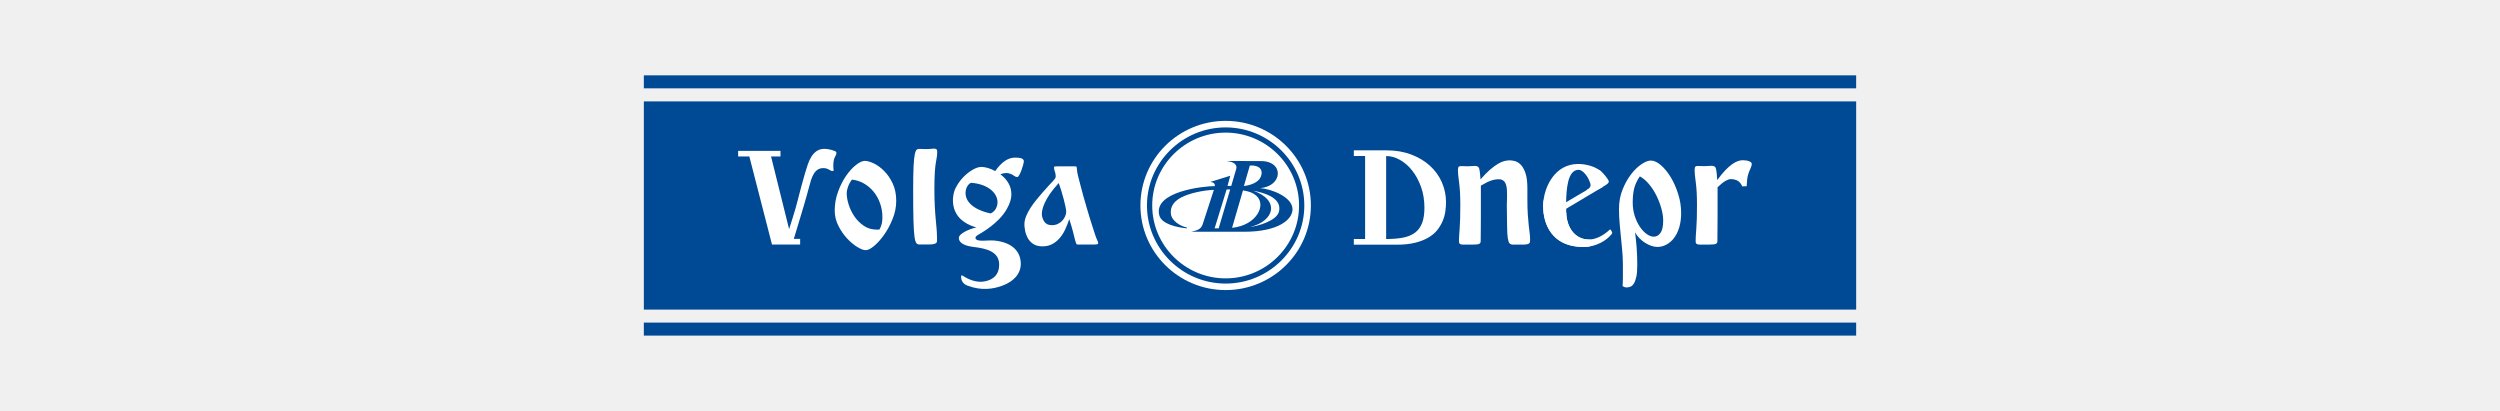
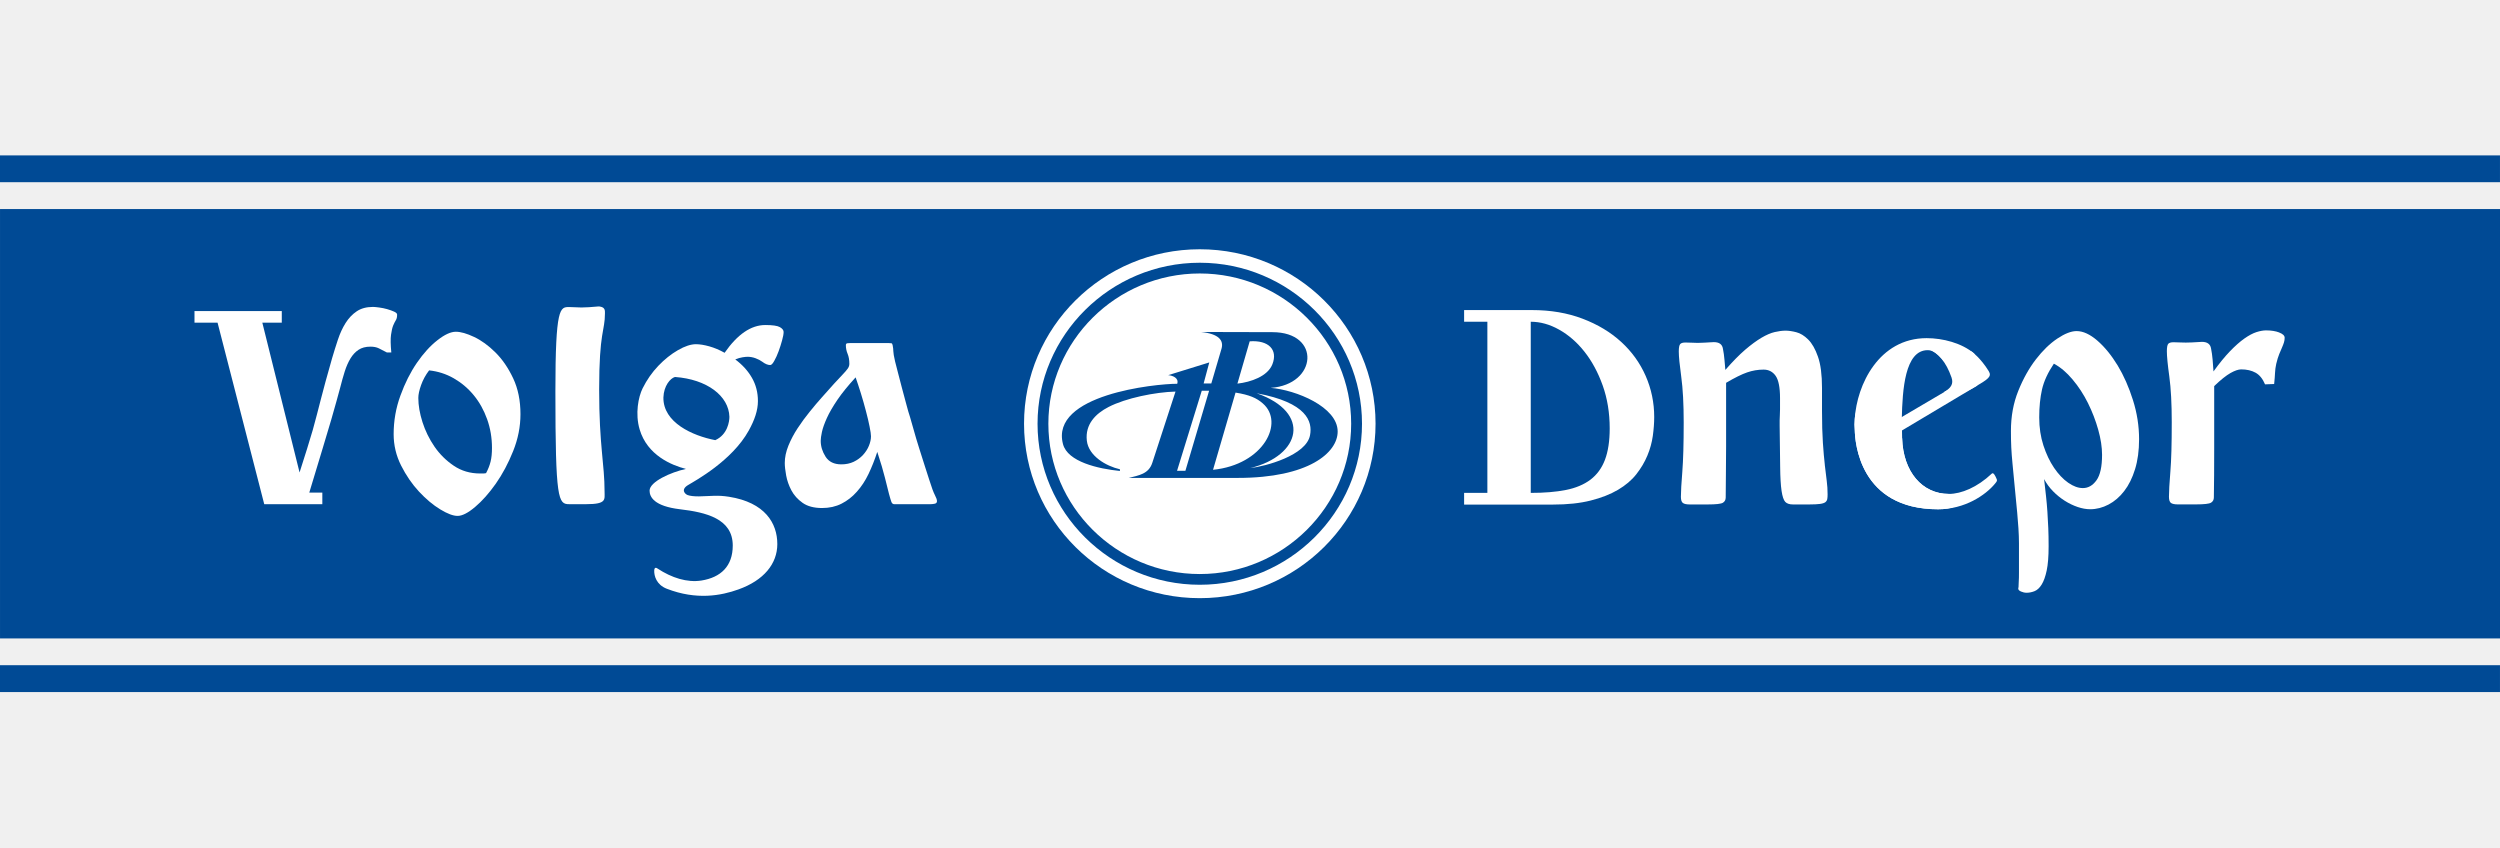
- <svg xmlns="http://www.w3.org/2000/svg" width="365" height="60" viewBox="0 0 365 60" fill="none">
+ <svg xmlns="http://www.w3.org/2000/svg" width="177" height="60" viewBox="0 0 177 60" fill="none">
  <g clip-path="url(#clip0_4088_3104)">
-     <path d="M94.001 45.201H271V14.801H94.001V45.201Z" fill="#004A95" />
-     <path d="M255.369 23.539C255.112 23.441 254.803 23.391 254.438 23.391C254.239 23.391 254.012 23.432 253.755 23.514C253.499 23.596 253.215 23.749 252.899 23.97C252.585 24.192 252.246 24.492 251.882 24.869C251.518 25.247 251.129 25.723 250.715 26.298C250.698 26.02 250.678 25.74 250.653 25.462C250.63 25.182 250.591 24.919 250.542 24.672C250.49 24.36 250.277 24.204 249.896 24.204C249.796 24.204 249.709 24.208 249.636 24.218C249.561 24.224 249.486 24.231 249.412 24.231C249.337 24.231 249.25 24.235 249.152 24.245C249.052 24.252 248.918 24.255 248.754 24.255C248.622 24.255 248.485 24.252 248.345 24.245C248.204 24.235 248.05 24.231 247.885 24.231C247.703 24.231 247.579 24.268 247.512 24.342C247.447 24.416 247.414 24.593 247.414 24.871C247.414 25.216 247.471 25.812 247.588 26.658C247.703 27.504 247.76 28.584 247.76 29.898C247.76 31.409 247.73 32.576 247.662 33.396C247.595 34.217 247.562 34.808 247.562 35.17C247.562 35.4 247.613 35.547 247.711 35.614C247.811 35.679 247.969 35.711 248.182 35.711H249.474C250.053 35.711 250.409 35.671 250.542 35.589C250.674 35.507 250.741 35.383 250.741 35.22C250.758 34.283 250.765 33.117 250.765 31.72V27.335C251.227 26.891 251.613 26.584 251.92 26.41C252.226 26.239 252.479 26.152 252.676 26.152C253.074 26.152 253.413 26.231 253.694 26.387C253.976 26.542 254.198 26.818 254.365 27.212L255.01 27.188C255.044 26.86 255.064 26.597 255.072 26.401C255.079 26.203 255.108 25.989 255.158 25.76C255.224 25.481 255.295 25.251 255.369 25.07C255.442 24.889 255.51 24.733 255.568 24.601C255.626 24.47 255.67 24.351 255.704 24.246C255.738 24.139 255.754 24.027 255.754 23.912C255.754 23.765 255.626 23.64 255.369 23.543" fill="white" />
-     <path d="M228.671 31.026C228.742 33.411 230.097 34.969 231.978 34.969C232.857 34.969 233.988 34.505 235.015 33.535C235.137 33.413 235.27 33.69 235.372 33.935C235.417 34.044 235.355 34.111 235.246 34.245C234.577 35.057 233.106 36.056 231.217 36.056C225.625 36.056 225.34 31.261 225.316 30.458C225.292 30.199 225.292 29.916 225.316 29.655C225.458 27.247 228.671 30.931 228.671 31.026Z" fill="white" />
-     <path d="M233.786 26.894C233.311 26.894 232.811 26.729 232.098 26.067C231.525 25.525 231.146 24.792 230.48 24.792C228.861 24.792 228.695 27.603 228.647 29.633C228.647 29.922 228.671 30.932 228.671 31.026C228.742 33.411 230.097 34.971 231.976 34.971C232.859 34.971 233.288 36.056 231.215 36.056C225.626 36.056 225.339 31.263 225.317 30.46C225.293 30.201 225.293 29.916 225.317 29.657C225.459 27.248 227.028 23.941 230.406 23.941C231.549 23.941 232.897 24.285 233.765 25.029C233.821 25.064 234.477 26.894 233.786 26.894Z" fill="white" />
-     <path d="M233.993 27.296L227.833 30.97L227.4 30.257L233.581 26.621L233.993 27.296Z" fill="white" />
-     <path d="M230.495 24.694C231.229 24.988 231.777 25.61 232.168 26.728C232.328 27.188 232.119 27.491 231.608 27.773C231.554 27.803 232.421 27.629 232.433 27.689C232.504 28.011 233.223 27.754 233.876 27.365C234.762 26.837 235.036 26.663 234.804 26.28C234.228 25.341 233.605 24.897 233.605 24.897C233.605 24.897 231.898 24.188 230.495 24.694Z" fill="white" />
-     <path d="M242.431 34.004C242.166 34.373 241.846 34.556 241.466 34.556C241.137 34.556 240.79 34.43 240.428 34.177C240.065 33.923 239.732 33.571 239.428 33.122C239.122 32.672 238.872 32.144 238.674 31.538C238.476 30.934 238.377 30.272 238.377 29.551C238.377 28.814 238.443 28.157 238.574 27.576C238.706 26.994 238.985 26.387 239.414 25.748C239.877 25.994 240.317 26.365 240.736 26.865C241.157 27.363 241.52 27.92 241.826 28.534C242.13 29.146 242.373 29.776 242.554 30.423C242.735 31.069 242.826 31.662 242.826 32.201C242.826 33.036 242.695 33.637 242.431 34.004ZM243.927 25.87C243.489 25.151 243.011 24.567 242.493 24.116C241.973 23.666 241.483 23.441 241.022 23.441C240.643 23.441 240.19 23.617 239.661 23.97C239.134 24.322 238.627 24.812 238.141 25.442C237.656 26.071 237.239 26.815 236.894 27.674C236.547 28.534 236.374 29.478 236.374 30.508C236.374 30.934 236.381 31.322 236.398 31.674C236.415 32.026 236.445 32.406 236.484 32.815C236.527 33.224 236.572 33.702 236.621 34.249C236.671 34.799 236.736 35.48 236.818 36.299C236.852 36.658 236.881 37.027 236.905 37.403C236.928 37.78 236.943 38.131 236.943 38.458V40.544C236.943 40.805 236.94 41.006 236.929 41.144C236.923 41.284 236.916 41.39 236.916 41.464C236.916 41.538 236.912 41.586 236.902 41.611C236.895 41.635 236.892 41.655 236.892 41.672C236.892 41.754 236.956 41.824 237.09 41.881C237.22 41.938 237.352 41.967 237.485 41.967C237.665 41.967 237.852 41.93 238.041 41.856C238.23 41.782 238.399 41.628 238.548 41.39C238.697 41.153 238.814 40.821 238.905 40.397C238.996 39.971 239.042 39.399 239.042 38.679C239.042 38.204 239.035 37.771 239.018 37.379C239.001 36.985 238.982 36.606 238.956 36.238C238.932 35.869 238.899 35.501 238.859 35.134C238.816 34.766 238.77 34.36 238.722 33.919C238.886 34.229 239.096 34.516 239.351 34.777C239.608 35.039 239.884 35.264 240.181 35.452C240.477 35.641 240.782 35.787 241.094 35.894C241.408 36 241.705 36.054 241.986 36.054C242.43 36.054 242.863 35.943 243.284 35.722C243.704 35.501 244.075 35.183 244.395 34.766C244.718 34.348 244.973 33.833 245.162 33.219C245.351 32.607 245.447 31.898 245.447 31.097C245.447 30.165 245.303 29.24 245.013 28.325C244.724 27.409 244.363 26.59 243.927 25.87Z" fill="white" />
-     <path d="M207.63 32.556C207.405 33.147 207.061 33.615 206.6 33.964C206.136 34.311 205.556 34.554 204.856 34.692C204.155 34.83 203.329 34.897 202.377 34.897V22.779C203.051 22.779 203.722 22.965 204.388 23.34C205.056 23.714 205.654 24.235 206.183 24.904C206.712 25.573 207.14 26.37 207.472 27.294C207.802 28.218 207.967 29.232 207.967 30.333C207.967 31.225 207.854 31.966 207.63 32.556ZM208.778 24.205C208.027 23.517 207.114 22.969 206.044 22.563C204.973 22.155 203.778 21.953 202.457 21.953H197.659V22.779H199.306V34.897H197.659V35.724H203.943C204.973 35.724 205.866 35.629 206.619 35.438C207.371 35.249 208.016 34.996 208.551 34.681C209.085 34.365 209.52 33.999 209.85 33.579C210.179 33.159 210.441 32.72 210.632 32.261C210.824 31.802 210.953 31.337 211.019 30.865C211.084 30.391 211.118 29.947 211.118 29.527C211.118 28.504 210.915 27.533 210.514 26.616C210.111 25.698 209.532 24.894 208.778 24.205Z" fill="white" />
-     <path d="M223.197 32.907C223.147 32.48 223.102 31.964 223.061 31.357C223.019 30.749 222.998 29.987 222.998 29.069V27.47C222.998 26.535 222.903 25.796 222.712 25.255C222.524 24.714 222.292 24.308 222.019 24.038C221.747 23.767 221.466 23.595 221.177 23.521C220.887 23.447 220.635 23.41 220.421 23.41C220.189 23.41 219.933 23.444 219.653 23.509C219.371 23.574 219.057 23.71 218.709 23.915C218.364 24.12 217.978 24.402 217.556 24.763C217.136 25.124 216.67 25.6 216.155 26.19C216.142 26.01 216.119 25.776 216.094 25.489C216.071 25.203 216.033 24.935 215.983 24.689C215.934 24.377 215.719 24.223 215.338 24.223C215.24 24.223 215.154 24.226 215.078 24.236C215.003 24.243 214.929 24.25 214.855 24.25C214.781 24.25 214.694 24.253 214.595 24.263C214.495 24.27 214.363 24.277 214.198 24.277C214.065 24.277 213.928 24.273 213.788 24.263C213.648 24.253 213.496 24.25 213.33 24.25C213.148 24.25 213.025 24.286 212.959 24.36C212.892 24.434 212.858 24.61 212.858 24.89C212.858 25.235 212.917 25.829 213.032 26.673C213.148 27.518 213.206 28.596 213.206 29.908C213.206 31.418 213.172 32.582 213.108 33.402C213.042 34.222 213.008 34.814 213.008 35.174C213.008 35.404 213.057 35.551 213.158 35.617C213.255 35.683 213.415 35.715 213.628 35.715H214.916C215.496 35.715 215.851 35.674 215.983 35.593C216.116 35.51 216.18 35.387 216.18 35.223C216.18 34.764 216.184 34.223 216.194 33.599C216.201 32.976 216.208 32.311 216.208 31.607V29.405V27.103C216.82 26.743 217.315 26.497 217.696 26.366C218.075 26.235 218.463 26.168 218.86 26.168C219.223 26.168 219.509 26.316 219.717 26.612C219.922 26.907 220.026 27.432 220.026 28.186V28.974C220.026 29.154 220.022 29.305 220.012 29.429C220.005 29.551 219.999 29.662 219.999 29.762V30.154C220.016 31.368 220.029 32.34 220.036 33.07C220.043 33.8 220.077 34.362 220.135 34.755C220.194 35.149 220.28 35.408 220.395 35.531C220.51 35.654 220.692 35.715 220.94 35.715H222.107C222.42 35.715 222.667 35.702 222.848 35.679C223.03 35.655 223.159 35.612 223.234 35.556C223.307 35.498 223.353 35.424 223.37 35.334C223.387 35.243 223.394 35.133 223.394 35.002C223.394 34.675 223.373 34.35 223.331 34.03C223.291 33.71 223.244 33.337 223.195 32.911" fill="white" />
-     <path d="M128.734 32.681C128.668 32.949 128.561 33.222 128.412 33.499C128.331 33.516 128.263 33.523 128.205 33.523H127.995C127.29 33.523 126.666 33.34 126.126 32.973C125.585 32.608 125.13 32.156 124.76 31.619C124.392 31.081 124.109 30.504 123.911 29.886C123.715 29.267 123.617 28.697 123.617 28.176C123.617 27.932 123.683 27.627 123.814 27.261C123.945 26.894 124.133 26.549 124.38 26.223C125.003 26.288 125.585 26.475 126.126 26.784C126.666 27.094 127.14 27.493 127.54 27.981C127.943 28.47 128.258 29.035 128.488 29.678C128.718 30.321 128.832 31 128.832 31.717C128.832 32.091 128.8 32.413 128.734 32.681ZM129.078 24.954C128.586 24.465 128.082 24.099 127.565 23.855C127.049 23.611 126.617 23.488 126.273 23.488C125.912 23.488 125.479 23.688 124.971 24.087C124.461 24.485 123.978 25.018 123.518 25.685C123.059 26.354 122.669 27.126 122.351 28.005C122.03 28.884 121.87 29.795 121.87 30.74C121.87 31.521 122.047 32.262 122.399 32.962C122.752 33.661 123.174 34.276 123.665 34.805C124.158 35.335 124.659 35.753 125.167 36.063C125.675 36.372 126.084 36.526 126.397 36.526C126.724 36.526 127.14 36.315 127.639 35.891C128.139 35.469 128.627 34.919 129.103 34.244C129.579 33.567 129.987 32.799 130.332 31.936C130.678 31.074 130.849 30.203 130.849 29.323C130.849 28.363 130.678 27.517 130.332 26.784C129.987 26.052 129.57 25.442 129.078 24.954Z" fill="white" />
-     <path d="M121.9 22.062C121.755 21.997 121.592 21.939 121.408 21.886C121.225 21.834 121.035 21.796 120.839 21.77C120.642 21.743 120.497 21.73 120.405 21.73C119.945 21.73 119.561 21.834 119.253 22.043C118.945 22.25 118.683 22.527 118.466 22.872C118.25 23.217 118.069 23.609 117.925 24.045C117.78 24.481 117.642 24.921 117.512 25.363C117.328 26.002 117.175 26.552 117.049 27.014C116.926 27.476 116.813 27.897 116.715 28.274C116.616 28.651 116.524 29.009 116.438 29.348C116.353 29.687 116.256 30.051 116.144 30.442C116.033 30.833 115.901 31.266 115.751 31.741C115.6 32.216 115.418 32.786 115.209 33.451L112.572 22.843H113.95V22.023H107.77V22.843H109.403L112.71 35.698H116.821V34.876H115.897C116.279 33.614 116.594 32.572 116.843 31.751C117.092 30.93 117.296 30.251 117.453 29.71C117.61 29.17 117.735 28.73 117.827 28.391C117.919 28.053 118.003 27.74 118.083 27.453C118.188 27.037 118.295 26.653 118.407 26.301C118.518 25.95 118.653 25.644 118.811 25.382C118.968 25.122 119.158 24.917 119.382 24.767C119.605 24.619 119.887 24.543 120.227 24.543C120.463 24.543 120.66 24.582 120.818 24.66C120.976 24.737 121.166 24.836 121.389 24.953H121.705C121.652 24.407 121.644 23.989 121.685 23.703C121.723 23.417 121.776 23.195 121.84 23.038C121.908 22.882 121.97 22.758 122.027 22.667C122.087 22.576 122.116 22.445 122.116 22.276C122.116 22.198 122.045 22.128 121.9 22.062Z" fill="white" />
-     <path d="M155.518 31.565C155.42 31.801 155.279 32.018 155.098 32.215C154.916 32.411 154.698 32.57 154.442 32.694C154.186 32.815 153.895 32.877 153.564 32.877C153.055 32.877 152.685 32.697 152.453 32.338C152.222 31.977 152.107 31.601 152.107 31.209C152.107 31.061 152.135 30.853 152.193 30.583C152.251 30.314 152.366 29.987 152.54 29.602C152.713 29.218 152.964 28.785 153.292 28.302C153.622 27.819 154.051 27.292 154.578 26.718C154.693 27.046 154.818 27.423 154.95 27.847C155.082 28.273 155.2 28.689 155.307 29.099C155.416 29.508 155.502 29.875 155.567 30.204C155.634 30.53 155.666 30.759 155.666 30.89C155.666 31.103 155.616 31.328 155.518 31.565ZM159.794 33.98C159.728 33.785 159.63 33.477 159.498 33.061C159.365 32.643 159.225 32.202 159.077 31.736C158.93 31.271 158.797 30.828 158.683 30.411C158.567 29.994 158.484 29.704 158.434 29.54C158.351 29.295 158.261 28.985 158.163 28.607C158.065 28.232 157.96 27.847 157.854 27.455C157.747 27.062 157.651 26.698 157.57 26.363C157.487 26.027 157.421 25.77 157.372 25.591C157.289 25.23 157.248 24.989 157.248 24.868C157.248 24.744 157.232 24.601 157.198 24.437C157.182 24.356 157.154 24.311 157.112 24.302C157.072 24.296 157 24.289 156.903 24.289H154.381C154.201 24.289 154.071 24.292 153.998 24.302C153.924 24.309 153.887 24.356 153.887 24.437C153.887 24.651 153.929 24.855 154.011 25.051C154.093 25.247 154.134 25.484 154.134 25.762C154.134 25.878 154.096 25.988 154.022 26.094C153.949 26.2 153.829 26.339 153.665 26.51C153.5 26.682 153.298 26.899 153.057 27.161C152.82 27.423 152.526 27.75 152.181 28.142C151.918 28.436 151.634 28.771 151.329 29.149C151.024 29.524 150.74 29.912 150.475 30.314C150.212 30.713 149.993 31.128 149.82 31.551C149.648 31.977 149.562 32.386 149.562 32.779C149.562 33.007 149.595 33.302 149.66 33.662C149.726 34.022 149.848 34.373 150.03 34.717C150.212 35.06 150.475 35.354 150.822 35.6C151.169 35.846 151.629 35.968 152.206 35.968C152.717 35.968 153.174 35.866 153.578 35.661C153.983 35.456 154.345 35.176 154.665 34.815C154.987 34.455 155.263 34.034 155.494 33.552C155.724 33.069 155.93 32.549 156.111 31.994C156.358 32.746 156.54 33.359 156.656 33.833C156.77 34.307 156.865 34.685 156.939 34.962C157.013 35.24 157.072 35.433 157.112 35.54C157.154 35.646 157.223 35.698 157.323 35.698H159.843C159.976 35.698 160.09 35.684 160.189 35.661C160.288 35.638 160.338 35.576 160.338 35.478C160.338 35.379 160.288 35.237 160.189 35.049C160.09 34.86 159.958 34.505 159.794 33.98Z" fill="white" />
-     <path d="M134.295 35.696C133.526 35.696 133.322 35.396 133.322 27.699C133.322 21.739 133.654 21.739 134.295 21.739C134.602 21.739 134.883 21.77 135.164 21.77C135.497 21.77 135.882 21.739 136.215 21.709C136.317 21.709 136.394 21.678 136.496 21.709C136.855 21.77 136.83 22.009 136.83 22.188C136.83 23.448 136.42 23.448 136.42 27.58C136.42 31.594 136.804 32.82 136.804 34.827C136.804 35.367 136.957 35.696 135.497 35.696L134.295 35.696Z" fill="white" />
-     <path d="M140.969 28.139C140.998 27.313 141.456 26.784 141.787 26.69C144.051 26.852 145.599 28.028 145.642 29.509C145.642 29.837 145.515 30.77 144.641 31.163C143.031 30.852 140.941 29.915 140.969 28.139ZM146.277 41.733C148.08 41.089 149.034 39.915 149.034 38.519C149.034 37.044 148.164 35.575 145.613 35.171C144.791 35.041 144.38 35.126 143.486 35.144C143.122 35.144 142.856 35.114 142.683 35.05C142.5 34.982 142.173 34.666 142.719 34.339C143.206 34.046 145.827 32.628 147.012 30.483C147.425 29.738 147.662 29.053 147.662 28.398C147.662 27.789 147.519 27.238 147.236 26.747C146.953 26.255 146.56 25.822 146.057 25.447C146.245 25.368 146.419 25.319 146.577 25.295C146.733 25.271 146.853 25.26 146.929 25.26C147.119 25.26 147.308 25.295 147.497 25.365C147.684 25.436 147.842 25.517 147.968 25.611C148.173 25.767 148.361 25.845 148.534 25.845C148.613 25.845 148.709 25.748 148.817 25.552C148.927 25.357 149.031 25.131 149.125 24.873C149.22 24.615 149.302 24.357 149.372 24.1C149.444 23.843 149.48 23.643 149.48 23.503C149.48 23.378 149.393 23.264 149.22 23.163C149.046 23.062 148.699 23.012 148.182 23.012C147.174 23.012 146.215 23.667 145.302 24.978C144.94 24.775 144.579 24.623 144.217 24.521C143.854 24.42 143.541 24.37 143.273 24.37C142.911 24.37 142.485 24.51 141.998 24.791C141.511 25.072 141.046 25.443 140.606 25.903C140.166 26.364 139.796 26.894 139.496 27.496C139.198 28.097 138.957 29.289 139.286 30.401C139.827 32.236 141.554 32.941 142.565 33.2C141.515 33.427 139.99 34.104 139.99 34.738C139.99 35.186 140.317 35.838 142.141 36.055C143.965 36.271 145.879 36.712 145.879 38.623C145.879 40.092 145.029 40.882 143.659 41.102C142.653 41.259 141.558 40.914 140.558 40.255C140.513 40.224 140.329 40.094 140.319 40.4C140.308 40.767 140.47 41.397 141.208 41.683C143.318 42.503 145.063 42.169 146.277 41.733Z" fill="white" />
-     <path fill-rule="evenodd" clip-rule="evenodd" d="M94 47.098H270.999V48.998H94V47.098Z" fill="#004A95" />
-     <path fill-rule="evenodd" clip-rule="evenodd" d="M94 11H270.999V12.901H94V11Z" fill="#004A95" />
-     <path fill-rule="evenodd" clip-rule="evenodd" d="M178.944 17.648C185.816 17.648 191.389 23.178 191.389 29.999C191.389 36.819 185.816 42.35 178.944 42.35C172.074 42.35 166.502 36.819 166.502 29.999C166.502 23.178 172.074 17.648 178.944 17.648Z" fill="white" />
-     <path fill-rule="evenodd" clip-rule="evenodd" d="M178.945 41.401C185.269 41.401 190.43 36.28 190.43 30.002C190.43 23.722 185.269 18.602 178.945 18.602C172.619 18.602 167.458 23.722 167.458 30.002C167.458 36.28 172.619 41.401 178.945 41.401ZM178.944 40.642C184.846 40.642 189.663 35.862 189.663 30.002C189.663 24.141 184.846 19.362 178.944 19.362C173.039 19.362 168.224 24.141 168.224 30.002C168.224 35.862 173.039 40.642 178.944 40.642Z" fill="#004A95" />
-     <path fill-rule="evenodd" clip-rule="evenodd" d="M177.347 27.171C177.479 26.763 177.022 26.584 176.708 26.561L179.617 25.66L179.218 27.147H179.761L180.486 24.678C180.643 24.114 180.317 23.636 179.025 23.504L184.083 23.517C187.548 23.517 187.27 27.233 183.964 27.461C185.737 27.605 188.707 28.802 188.707 30.553C188.707 32.051 186.643 33.836 181.645 33.836H173.919C174.619 33.657 175.332 33.561 175.585 32.759L177.226 27.724C175.802 27.76 173.713 28.179 172.482 28.816C171.576 29.282 170.815 30.037 170.948 31.199C171.07 32.278 172.3 32.997 173.291 33.225V33.345C171.745 33.189 169.586 32.698 169.259 31.439C168.342 27.94 175.778 27.171 177.347 27.171ZM184.083 25.794C183.747 26.646 182.563 27.052 181.609 27.161L182.478 24.166C183.817 24.068 184.493 24.764 184.083 25.794ZM186.752 30.804C186.498 32.242 183.587 33.022 182.514 33.141C186.123 32.254 186.872 29.209 182.973 27.844C186.546 28.503 186.932 29.857 186.752 30.804ZM183.408 28.563C184.964 29.905 183.467 32.901 179.883 33.261L181.476 27.796C182.454 27.952 182.973 28.179 183.408 28.563ZM177.335 33.333L179.085 27.664H179.605L177.926 33.333H177.335Z" fill="#004A95" />
+     <path d="M0.001 45.201H177V14.801H0.001V45.201Z" fill="#004A95" />
+     <path d="M161.369 23.539C161.112 23.441 160.803 23.391 160.438 23.391C160.239 23.391 160.012 23.432 159.755 23.514C159.499 23.596 159.215 23.749 158.899 23.97C158.585 24.192 158.246 24.492 157.882 24.869C157.518 25.247 157.129 25.723 156.715 26.298C156.698 26.02 156.678 25.74 156.653 25.462C156.63 25.182 156.591 24.919 156.542 24.672C156.49 24.36 156.277 24.204 155.896 24.204C155.796 24.204 155.709 24.208 155.636 24.218C155.561 24.224 155.486 24.231 155.412 24.231C155.337 24.231 155.25 24.235 155.152 24.245C155.052 24.252 154.918 24.255 154.754 24.255C154.622 24.255 154.485 24.252 154.345 24.245C154.204 24.235 154.05 24.231 153.885 24.231C153.703 24.231 153.579 24.268 153.512 24.342C153.447 24.416 153.414 24.593 153.414 24.871C153.414 25.216 153.471 25.812 153.588 26.658C153.703 27.504 153.76 28.584 153.76 29.898C153.76 31.409 153.73 32.576 153.662 33.396C153.595 34.217 153.562 34.808 153.562 35.17C153.562 35.4 153.613 35.547 153.711 35.614C153.811 35.679 153.969 35.711 154.182 35.711H155.474C156.053 35.711 156.409 35.671 156.542 35.589C156.674 35.507 156.741 35.383 156.741 35.22C156.758 34.283 156.765 33.117 156.765 31.72V27.335C157.227 26.891 157.613 26.584 157.92 26.41C158.226 26.239 158.479 26.152 158.676 26.152C159.074 26.152 159.413 26.231 159.694 26.387C159.976 26.542 160.198 26.818 160.365 27.212L161.01 27.188C161.044 26.86 161.064 26.597 161.072 26.401C161.079 26.203 161.108 25.989 161.158 25.76C161.224 25.481 161.295 25.251 161.369 25.07C161.442 24.889 161.51 24.733 161.568 24.601C161.626 24.47 161.67 24.351 161.704 24.246C161.738 24.139 161.754 24.027 161.754 23.912C161.754 23.765 161.626 23.64 161.369 23.543" fill="white" />
+     <path d="M134.671 31.026C134.742 33.411 136.097 34.969 137.978 34.969C138.857 34.969 139.988 34.505 141.015 33.535C141.137 33.413 141.27 33.69 141.372 33.935C141.417 34.044 141.355 34.111 141.246 34.245C140.577 35.057 139.106 36.056 137.217 36.056C131.625 36.056 131.34 31.261 131.316 30.458C131.292 30.199 131.292 29.916 131.316 29.655C131.458 27.247 134.671 30.931 134.671 31.026Z" fill="white" />
+     <path d="M139.786 26.894C139.311 26.894 138.811 26.729 138.098 26.067C137.525 25.525 137.146 24.792 136.48 24.792C134.861 24.792 134.695 27.603 134.647 29.633C134.647 29.922 134.671 30.932 134.671 31.026C134.742 33.411 136.097 34.971 137.976 34.971C138.859 34.971 139.288 36.056 137.215 36.056C131.626 36.056 131.339 31.263 131.317 30.46C131.293 30.201 131.293 29.916 131.317 29.657C131.459 27.248 133.028 23.941 136.406 23.941C137.549 23.941 138.897 24.285 139.765 25.029C139.821 25.064 140.477 26.894 139.786 26.894Z" fill="white" />
+     <path d="M139.993 27.296L133.833 30.97L133.4 30.257L139.581 26.621L139.993 27.296Z" fill="white" />
+     <path d="M136.495 24.694C137.229 24.988 137.777 25.61 138.168 26.728C138.328 27.188 138.119 27.491 137.608 27.773C137.554 27.803 138.421 27.629 138.433 27.689C138.504 28.011 139.223 27.754 139.876 27.365C140.762 26.837 141.036 26.663 140.804 26.28C140.228 25.341 139.605 24.897 139.605 24.897C139.605 24.897 137.898 24.188 136.495 24.694Z" fill="white" />
+     <path d="M148.431 34.004C148.166 34.373 147.846 34.556 147.466 34.556C147.137 34.556 146.79 34.43 146.428 34.177C146.065 33.923 145.732 33.571 145.428 33.122C145.122 32.672 144.872 32.144 144.674 31.538C144.476 30.934 144.377 30.272 144.377 29.551C144.377 28.814 144.443 28.157 144.574 27.576C144.706 26.994 144.985 26.387 145.414 25.748C145.877 25.994 146.317 26.365 146.736 26.865C147.157 27.363 147.52 27.92 147.826 28.534C148.13 29.146 148.373 29.776 148.554 30.423C148.735 31.069 148.826 31.662 148.826 32.201C148.826 33.036 148.695 33.637 148.431 34.004ZM149.927 25.87C149.489 25.151 149.011 24.567 148.493 24.116C147.973 23.666 147.483 23.441 147.022 23.441C146.643 23.441 146.19 23.617 145.661 23.97C145.134 24.322 144.627 24.812 144.141 25.442C143.656 26.071 143.239 26.815 142.894 27.674C142.547 28.534 142.374 29.478 142.374 30.508C142.374 30.934 142.381 31.322 142.398 31.674C142.415 32.026 142.445 32.406 142.484 32.815C142.527 33.224 142.572 33.702 142.621 34.249C142.671 34.799 142.736 35.48 142.818 36.299C142.852 36.658 142.881 37.027 142.905 37.403C142.928 37.78 142.943 38.131 142.943 38.458V40.544C142.943 40.805 142.94 41.006 142.929 41.144C142.923 41.284 142.916 41.39 142.916 41.464C142.916 41.538 142.912 41.586 142.902 41.611C142.895 41.635 142.892 41.655 142.892 41.672C142.892 41.754 142.956 41.824 143.09 41.881C143.22 41.938 143.352 41.967 143.485 41.967C143.665 41.967 143.852 41.93 144.041 41.856C144.23 41.782 144.399 41.628 144.548 41.39C144.697 41.153 144.814 40.821 144.905 40.397C144.996 39.971 145.042 39.399 145.042 38.679C145.042 38.204 145.035 37.771 145.018 37.379C145.001 36.985 144.982 36.606 144.956 36.238C144.932 35.869 144.899 35.501 144.859 35.134C144.816 34.766 144.77 34.36 144.722 33.919C144.886 34.229 145.096 34.516 145.351 34.777C145.608 35.039 145.884 35.264 146.181 35.452C146.477 35.641 146.782 35.787 147.094 35.894C147.408 36 147.705 36.054 147.986 36.054C148.43 36.054 148.863 35.943 149.284 35.722C149.704 35.501 150.075 35.183 150.395 34.766C150.718 34.348 150.973 33.833 151.162 33.219C151.351 32.607 151.447 31.898 151.447 31.097C151.447 30.165 151.303 29.24 151.013 28.325C150.724 27.409 150.363 26.59 149.927 25.87Z" fill="white" />
+     <path d="M113.63 32.556C113.405 33.147 113.061 33.615 112.6 33.964C112.136 34.311 111.556 34.554 110.856 34.692C110.155 34.83 109.329 34.897 108.377 34.897V22.779C109.051 22.779 109.722 22.965 110.388 23.34C111.056 23.714 111.654 24.235 112.183 24.904C112.712 25.573 113.14 26.37 113.472 27.294C113.802 28.218 113.967 29.232 113.967 30.333C113.967 31.225 113.854 31.966 113.63 32.556ZM114.778 24.205C114.027 23.517 113.114 22.969 112.044 22.563C110.973 22.155 109.778 21.953 108.457 21.953H103.659V22.779H105.306V34.897H103.659V35.724H109.943C110.973 35.724 111.866 35.629 112.619 35.438C113.371 35.249 114.016 34.996 114.551 34.681C115.085 34.365 115.52 33.999 115.85 33.579C116.179 33.159 116.441 32.72 116.632 32.261C116.824 31.802 116.953 31.337 117.019 30.865C117.084 30.391 117.118 29.947 117.118 29.527C117.118 28.504 116.915 27.533 116.514 26.616C116.111 25.698 115.532 24.894 114.778 24.205Z" fill="white" />
+     <path d="M129.197 32.907C129.147 32.48 129.102 31.964 129.061 31.357C129.019 30.749 128.998 29.987 128.998 29.069V27.47C128.998 26.535 128.903 25.796 128.712 25.255C128.524 24.714 128.292 24.308 128.019 24.038C127.747 23.767 127.466 23.595 127.177 23.521C126.887 23.447 126.635 23.41 126.421 23.41C126.189 23.41 125.933 23.444 125.653 23.509C125.371 23.574 125.057 23.71 124.709 23.915C124.364 24.12 123.978 24.402 123.556 24.763C123.136 25.124 122.67 25.6 122.155 26.19C122.142 26.01 122.119 25.776 122.094 25.489C122.071 25.203 122.033 24.935 121.983 24.689C121.934 24.377 121.719 24.223 121.338 24.223C121.24 24.223 121.154 24.226 121.078 24.236C121.003 24.243 120.929 24.25 120.855 24.25C120.781 24.25 120.694 24.253 120.595 24.263C120.495 24.27 120.363 24.277 120.198 24.277C120.065 24.277 119.928 24.273 119.788 24.263C119.648 24.253 119.496 24.25 119.33 24.25C119.148 24.25 119.025 24.286 118.959 24.36C118.892 24.434 118.858 24.61 118.858 24.89C118.858 25.235 118.917 25.829 119.032 26.673C119.148 27.518 119.206 28.596 119.206 29.908C119.206 31.418 119.172 32.582 119.108 33.402C119.042 34.222 119.008 34.814 119.008 35.174C119.008 35.404 119.057 35.551 119.158 35.617C119.255 35.683 119.415 35.715 119.628 35.715H120.916C121.496 35.715 121.851 35.674 121.983 35.593C122.116 35.51 122.18 35.387 122.18 35.223C122.18 34.764 122.184 34.223 122.194 33.599C122.201 32.976 122.208 32.311 122.208 31.607V29.405V27.103C122.82 26.743 123.315 26.497 123.696 26.366C124.075 26.235 124.463 26.168 124.86 26.168C125.223 26.168 125.509 26.316 125.717 26.612C125.922 26.907 126.026 27.432 126.026 28.186V28.974C126.026 29.154 126.022 29.305 126.012 29.429C126.005 29.551 125.999 29.662 125.999 29.762V30.154C126.016 31.368 126.029 32.34 126.036 33.07C126.043 33.8 126.077 34.362 126.135 34.755C126.194 35.149 126.28 35.408 126.395 35.531C126.51 35.654 126.692 35.715 126.94 35.715H128.107C128.42 35.715 128.667 35.702 128.848 35.679C129.03 35.655 129.159 35.612 129.234 35.556C129.307 35.498 129.353 35.424 129.37 35.334C129.387 35.243 129.394 35.133 129.394 35.002C129.394 34.675 129.373 34.35 129.331 34.03C129.291 33.71 129.244 33.337 129.195 32.911" fill="white" />
+     <path d="M34.734 32.681C34.668 32.949 34.561 33.222 34.413 33.499C34.331 33.516 34.263 33.523 34.205 33.523H33.995C33.289 33.523 32.666 33.34 32.126 32.973C31.585 32.608 31.13 32.156 30.76 31.619C30.392 31.081 30.109 30.504 29.911 29.886C29.715 29.267 29.617 28.697 29.617 28.176C29.617 27.932 29.683 27.627 29.814 27.261C29.945 26.894 30.133 26.549 30.38 26.223C31.003 26.288 31.585 26.475 32.126 26.784C32.666 27.094 33.14 27.493 33.54 27.981C33.943 28.47 34.258 29.035 34.488 29.678C34.718 30.321 34.832 31 34.832 31.717C34.832 32.091 34.8 32.413 34.734 32.681ZM35.078 24.954C34.586 24.465 34.082 24.099 33.565 23.855C33.049 23.611 32.617 23.488 32.273 23.488C31.913 23.488 31.479 23.688 30.971 24.087C30.461 24.485 29.978 25.018 29.518 25.685C29.059 26.354 28.669 27.126 28.351 28.005C28.029 28.884 27.87 29.795 27.87 30.74C27.87 31.521 28.047 32.262 28.399 32.962C28.752 33.661 29.174 34.276 29.665 34.805C30.158 35.335 30.659 35.753 31.167 36.063C31.675 36.372 32.084 36.526 32.397 36.526C32.724 36.526 33.14 36.315 33.639 35.891C34.139 35.469 34.627 34.919 35.103 34.244C35.578 33.567 35.987 32.799 36.332 31.936C36.678 31.074 36.849 30.203 36.849 29.323C36.849 28.363 36.678 27.517 36.332 26.784C35.987 26.052 35.57 25.442 35.078 24.954Z" fill="white" />
+     <path d="M27.9 22.062C27.755 21.997 27.592 21.939 27.408 21.886C27.224 21.834 27.035 21.796 26.839 21.77C26.642 21.743 26.497 21.73 26.405 21.73C25.945 21.73 25.561 21.834 25.253 22.043C24.945 22.25 24.683 22.527 24.466 22.872C24.25 23.217 24.069 23.609 23.925 24.045C23.78 24.481 23.642 24.921 23.512 25.363C23.328 26.002 23.175 26.552 23.049 27.014C22.926 27.476 22.813 27.897 22.715 28.274C22.616 28.651 22.524 29.009 22.438 29.348C22.353 29.687 22.256 30.051 22.144 30.442C22.033 30.833 21.901 31.266 21.751 31.741C21.6 32.216 21.418 32.786 21.209 33.451L18.572 22.843H19.95V22.023H13.77V22.843H15.403L18.709 35.698H22.821V34.876H21.897C22.279 33.614 22.594 32.572 22.843 31.751C23.092 30.93 23.296 30.251 23.453 29.71C23.61 29.17 23.735 28.73 23.827 28.391C23.919 28.053 24.003 27.74 24.083 27.453C24.188 27.037 24.296 26.653 24.407 26.301C24.518 25.95 24.653 25.644 24.811 25.382C24.968 25.122 25.158 24.917 25.383 24.767C25.605 24.619 25.887 24.543 26.227 24.543C26.463 24.543 26.66 24.582 26.818 24.66C26.976 24.737 27.166 24.836 27.389 24.953H27.705C27.652 24.407 27.644 23.989 27.685 23.703C27.723 23.417 27.776 23.195 27.84 23.038C27.908 22.882 27.97 22.758 28.027 22.667C28.087 22.576 28.116 22.445 28.116 22.276C28.116 22.198 28.046 22.128 27.9 22.062Z" fill="white" />
+     <path d="M61.518 31.565C61.42 31.801 61.279 32.018 61.098 32.215C60.916 32.411 60.698 32.57 60.442 32.694C60.186 32.815 59.895 32.877 59.564 32.877C59.055 32.877 58.685 32.697 58.453 32.338C58.222 31.977 58.107 31.601 58.107 31.209C58.107 31.061 58.135 30.853 58.193 30.583C58.251 30.314 58.366 29.987 58.54 29.602C58.714 29.218 58.964 28.785 59.292 28.302C59.622 27.819 60.051 27.292 60.578 26.718C60.693 27.046 60.818 27.423 60.95 27.847C61.082 28.273 61.2 28.689 61.307 29.099C61.416 29.508 61.502 29.875 61.567 30.204C61.634 30.53 61.666 30.759 61.666 30.89C61.666 31.103 61.616 31.328 61.518 31.565ZM65.794 33.98C65.728 33.785 65.63 33.477 65.498 33.061C65.365 32.643 65.225 32.202 65.077 31.736C64.93 31.271 64.797 30.828 64.683 30.411C64.567 29.994 64.484 29.704 64.434 29.54C64.351 29.295 64.261 28.985 64.163 28.607C64.064 28.232 63.96 27.847 63.854 27.455C63.747 27.062 63.651 26.698 63.57 26.363C63.487 26.027 63.421 25.77 63.372 25.591C63.289 25.23 63.248 24.989 63.248 24.868C63.248 24.744 63.232 24.601 63.198 24.437C63.182 24.356 63.154 24.311 63.112 24.302C63.072 24.296 63 24.289 62.903 24.289H60.38C60.201 24.289 60.071 24.292 59.998 24.302C59.924 24.309 59.887 24.356 59.887 24.437C59.887 24.651 59.929 24.855 60.011 25.051C60.093 25.247 60.134 25.484 60.134 25.762C60.134 25.878 60.096 25.988 60.022 26.094C59.949 26.2 59.829 26.339 59.665 26.51C59.5 26.682 59.298 26.899 59.057 27.161C58.82 27.423 58.526 27.75 58.181 28.142C57.918 28.436 57.634 28.771 57.329 29.149C57.024 29.524 56.74 29.912 56.475 30.314C56.212 30.713 55.993 31.128 55.82 31.551C55.648 31.977 55.562 32.386 55.562 32.779C55.562 33.007 55.595 33.302 55.66 33.662C55.726 34.022 55.848 34.373 56.03 34.717C56.212 35.06 56.475 35.354 56.822 35.6C57.169 35.846 57.629 35.968 58.206 35.968C58.717 35.968 59.174 35.866 59.578 35.661C59.983 35.456 60.344 35.176 60.664 34.815C60.987 34.455 61.263 34.034 61.494 33.552C61.724 33.069 61.93 32.549 62.111 31.994C62.358 32.746 62.54 33.359 62.656 33.833C62.77 34.307 62.865 34.685 62.939 34.962C63.014 35.24 63.072 35.433 63.112 35.54C63.154 35.646 63.223 35.698 63.323 35.698H65.843C65.976 35.698 66.09 35.684 66.189 35.661C66.288 35.638 66.338 35.576 66.338 35.478C66.338 35.379 66.288 35.237 66.189 35.049C66.09 34.86 65.958 34.505 65.794 33.98Z" fill="white" />
+     <path d="M40.295 35.696C39.526 35.696 39.322 35.396 39.322 27.699C39.322 21.739 39.654 21.739 40.295 21.739C40.602 21.739 40.883 21.77 41.164 21.77C41.497 21.77 41.882 21.739 42.215 21.709C42.317 21.709 42.394 21.678 42.496 21.709C42.855 21.77 42.83 22.009 42.83 22.188C42.83 23.448 42.42 23.448 42.42 27.58C42.42 31.594 42.804 32.82 42.804 34.827C42.804 35.367 42.957 35.696 41.498 35.696L40.295 35.696Z" fill="white" />
+     <path d="M46.969 28.139C46.998 27.313 47.456 26.784 47.787 26.69C50.051 26.852 51.599 28.028 51.642 29.509C51.642 29.837 51.515 30.77 50.641 31.163C49.031 30.852 46.941 29.915 46.969 28.139ZM52.277 41.733C54.08 41.089 55.034 39.915 55.034 38.519C55.034 37.044 54.164 35.575 51.613 35.171C50.791 35.041 50.38 35.126 49.486 35.144C49.122 35.144 48.856 35.114 48.683 35.05C48.5 34.982 48.173 34.666 48.719 34.339C49.206 34.046 51.827 32.628 53.012 30.483C53.425 29.738 53.661 29.053 53.661 28.398C53.661 27.789 53.519 27.238 53.236 26.747C52.953 26.255 52.56 25.822 52.057 25.447C52.245 25.368 52.419 25.319 52.577 25.295C52.733 25.271 52.853 25.26 52.929 25.26C53.119 25.26 53.308 25.295 53.497 25.365C53.684 25.436 53.843 25.517 53.968 25.611C54.173 25.767 54.361 25.845 54.534 25.845C54.613 25.845 54.709 25.748 54.817 25.552C54.927 25.357 55.031 25.131 55.125 24.873C55.219 24.615 55.302 24.357 55.372 24.1C55.444 23.843 55.48 23.643 55.48 23.503C55.48 23.378 55.393 23.264 55.219 23.163C55.046 23.062 54.699 23.012 54.182 23.012C53.174 23.012 52.215 23.667 51.302 24.978C50.94 24.775 50.579 24.623 50.217 24.521C49.854 24.42 49.541 24.37 49.273 24.37C48.911 24.37 48.485 24.51 47.998 24.791C47.511 25.072 47.046 25.443 46.606 25.903C46.166 26.364 45.796 26.894 45.496 27.496C45.198 28.097 44.957 29.289 45.286 30.401C45.827 32.236 47.554 32.941 48.565 33.2C47.515 33.427 45.99 34.104 45.99 34.738C45.99 35.186 46.317 35.838 48.142 36.055C49.965 36.271 51.879 36.712 51.879 38.623C51.879 40.092 51.029 40.882 49.659 41.102C48.653 41.259 47.558 40.914 46.558 40.255C46.513 40.224 46.329 40.094 46.319 40.4C46.308 40.767 46.47 41.397 47.208 41.683C49.318 42.503 51.063 42.169 52.277 41.733Z" fill="white" />
+     <path fill-rule="evenodd" clip-rule="evenodd" d="M0 47.098H176.999V48.998H0V47.098Z" fill="#004A95" />
+     <path fill-rule="evenodd" clip-rule="evenodd" d="M0 11H176.999V12.901H0V11Z" fill="#004A95" />
+     <path fill-rule="evenodd" clip-rule="evenodd" d="M84.944 17.648C91.816 17.648 97.389 23.178 97.389 29.999C97.389 36.819 91.816 42.35 84.944 42.35C78.073 42.35 72.502 36.819 72.502 29.999C72.502 23.178 78.073 17.648 84.944 17.648Z" fill="white" />
+     <path fill-rule="evenodd" clip-rule="evenodd" d="M84.945 41.401C91.269 41.401 96.43 36.28 96.43 30.002C96.43 23.722 91.269 18.602 84.945 18.602C78.618 18.602 73.458 23.722 73.458 30.002C73.458 36.28 78.618 41.401 84.945 41.401ZM84.944 40.642C90.846 40.642 95.663 35.862 95.663 30.002C95.663 24.141 90.846 19.362 84.944 19.362C79.039 19.362 74.224 24.141 74.224 30.002C74.224 35.862 79.039 40.642 84.944 40.642Z" fill="#004A95" />
+     <path fill-rule="evenodd" clip-rule="evenodd" d="M83.347 27.171C83.479 26.763 83.022 26.584 82.708 26.561L85.617 25.66L85.218 27.147H85.761L86.486 24.678C86.643 24.114 86.317 23.636 85.025 23.504L90.084 23.517C93.548 23.517 93.27 27.233 89.964 27.461C91.737 27.605 94.707 28.802 94.707 30.553C94.707 32.051 92.643 33.836 87.645 33.836H79.919C80.619 33.657 81.332 33.561 81.585 32.759L83.226 27.724C81.802 27.76 79.713 28.179 78.483 28.816C77.576 29.282 76.816 30.037 76.948 31.199C77.07 32.278 78.3 32.997 79.291 33.225V33.345C77.746 33.189 75.586 32.698 75.259 31.439C74.342 27.94 81.778 27.171 83.347 27.171ZM90.084 25.794C89.747 26.646 88.563 27.052 87.609 27.161L88.478 24.166C89.817 24.068 90.493 24.764 90.084 25.794ZM92.752 30.804C92.498 32.242 89.587 33.022 88.513 33.141C92.123 32.254 92.872 29.209 88.972 27.844C92.546 28.503 92.932 29.857 92.752 30.804ZM89.407 28.563C90.964 29.905 89.468 32.901 85.883 33.261L87.476 27.796C88.454 27.952 88.972 28.179 89.407 28.563ZM83.335 33.333L85.085 27.664H85.605L83.926 33.333H83.335Z" fill="#004A95" />
  </g>
  <defs>
    <clipPath id="clip0_4088_3104">
-       <rect width="177" height="38" fill="white" transform="translate(94 11)" />
+       <rect width="177" height="38" fill="white" transform="translate(0 11)" />
    </clipPath>
  </defs>
</svg>
